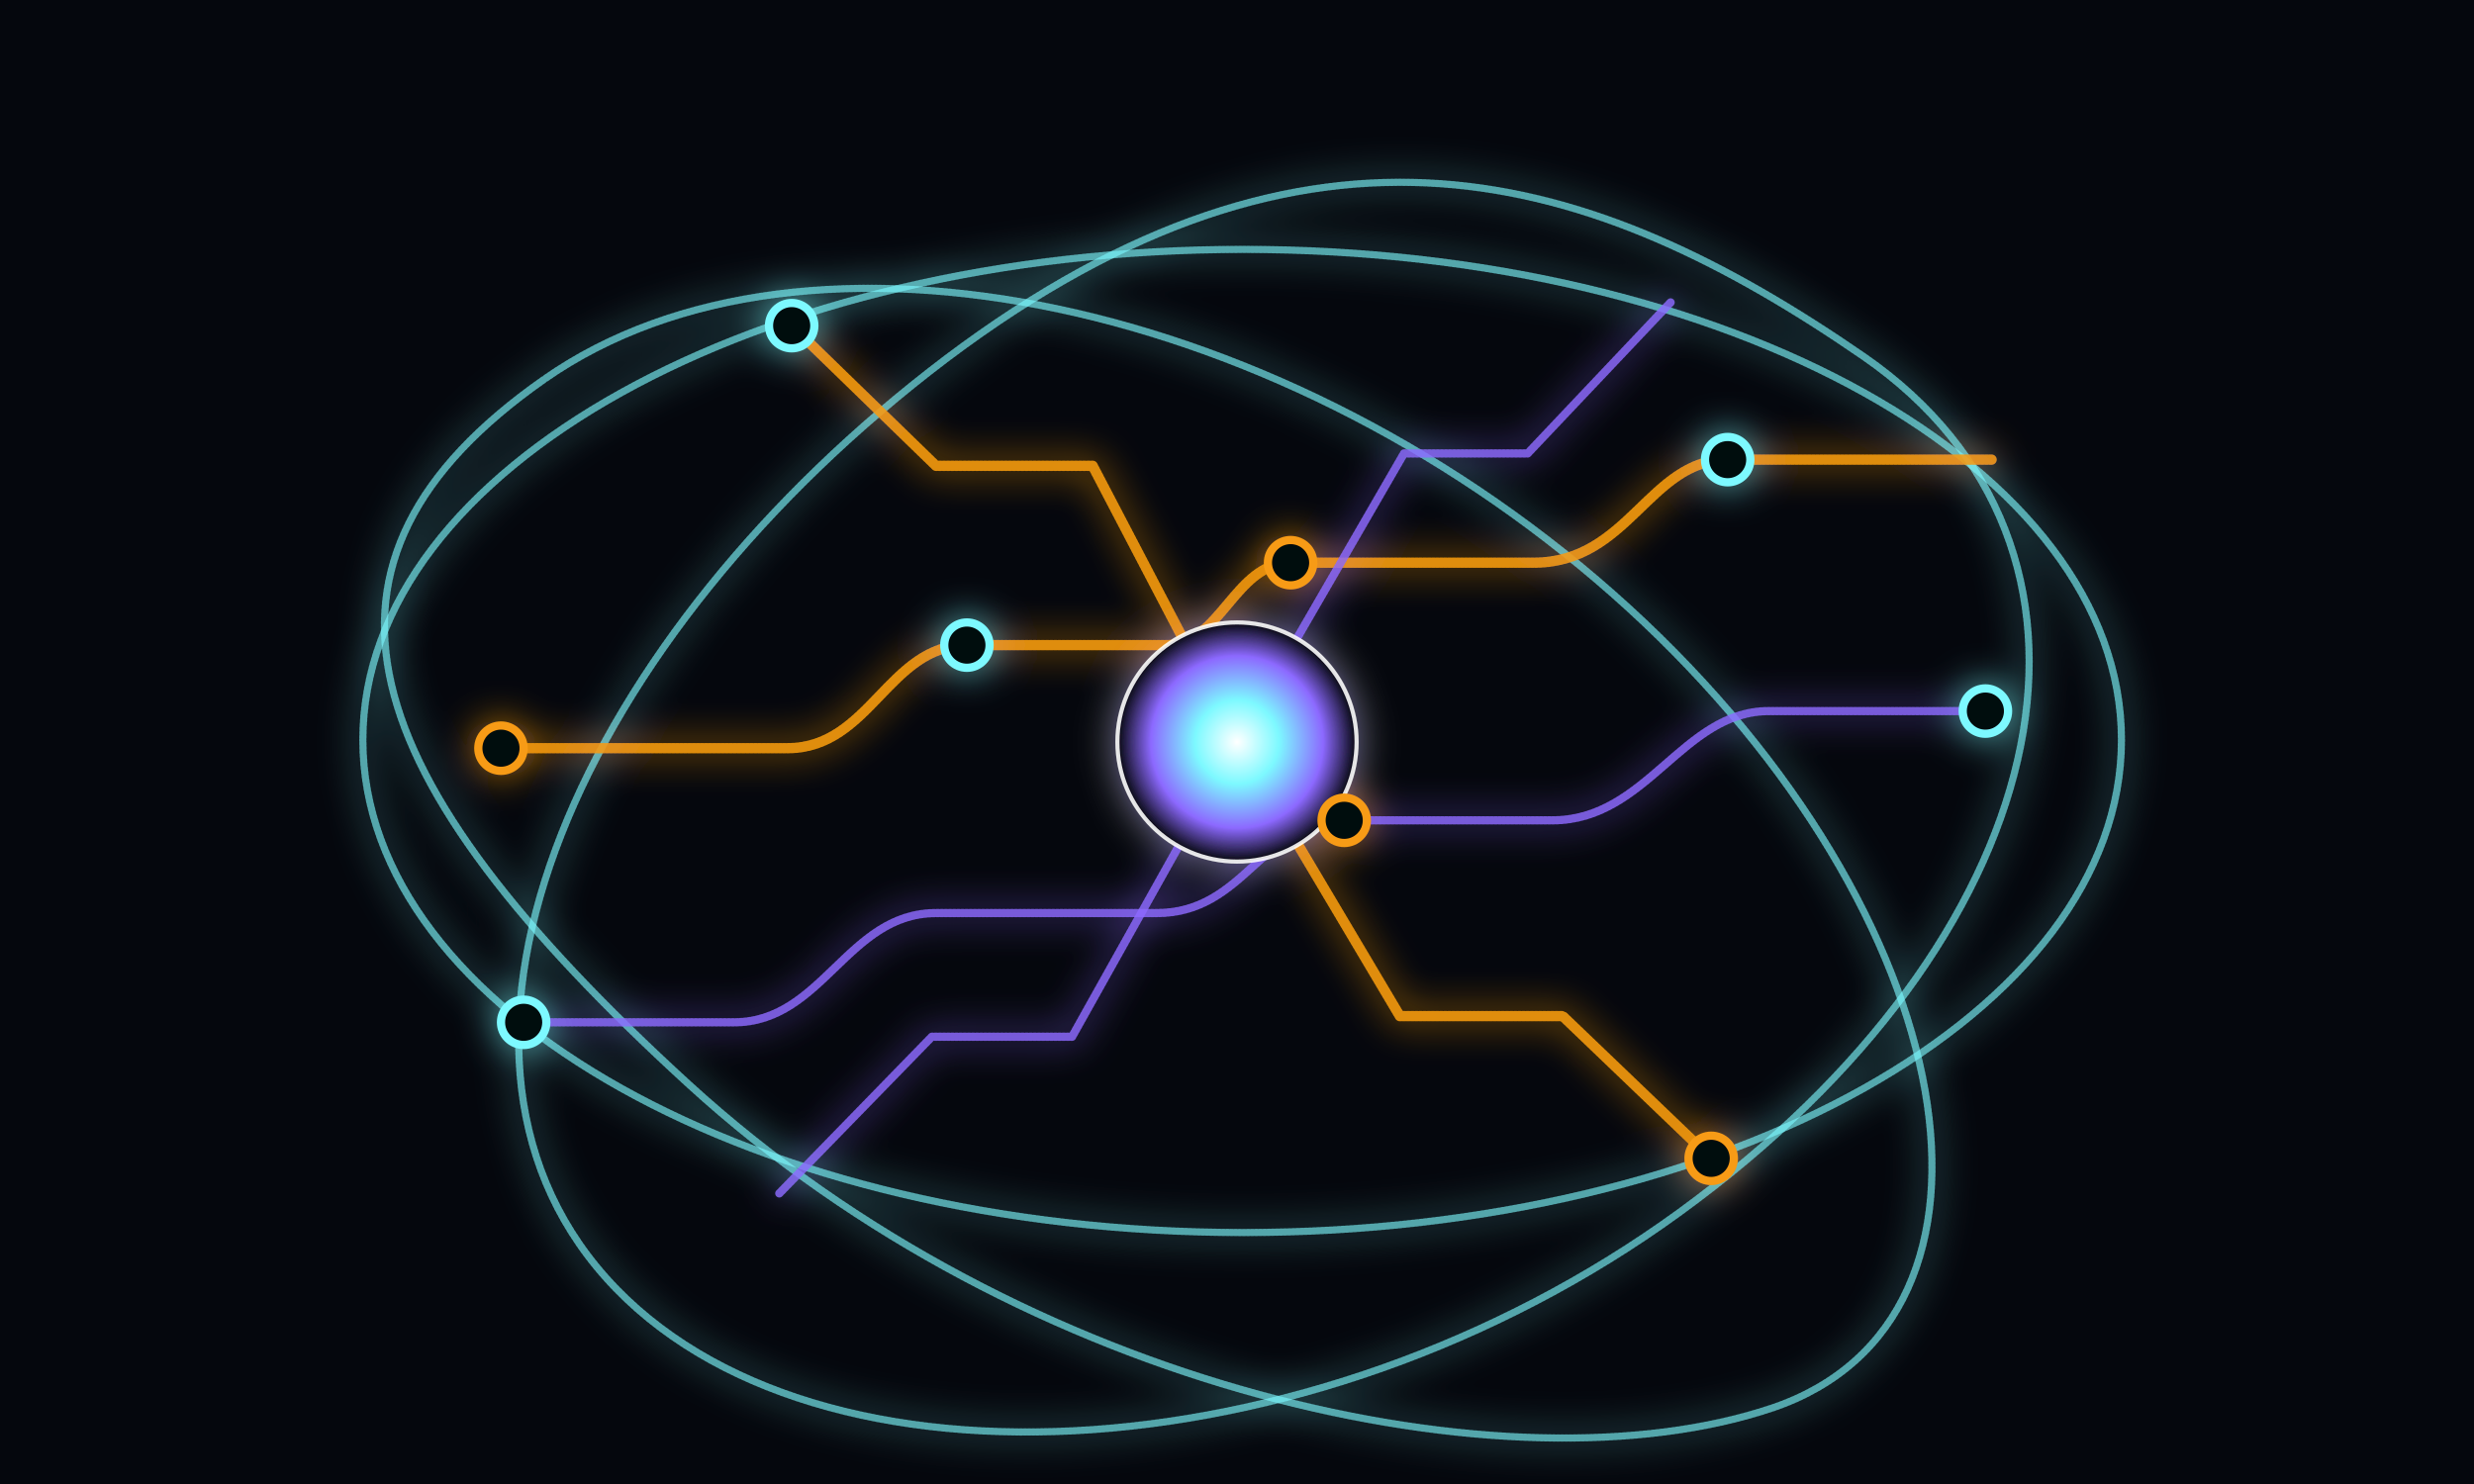
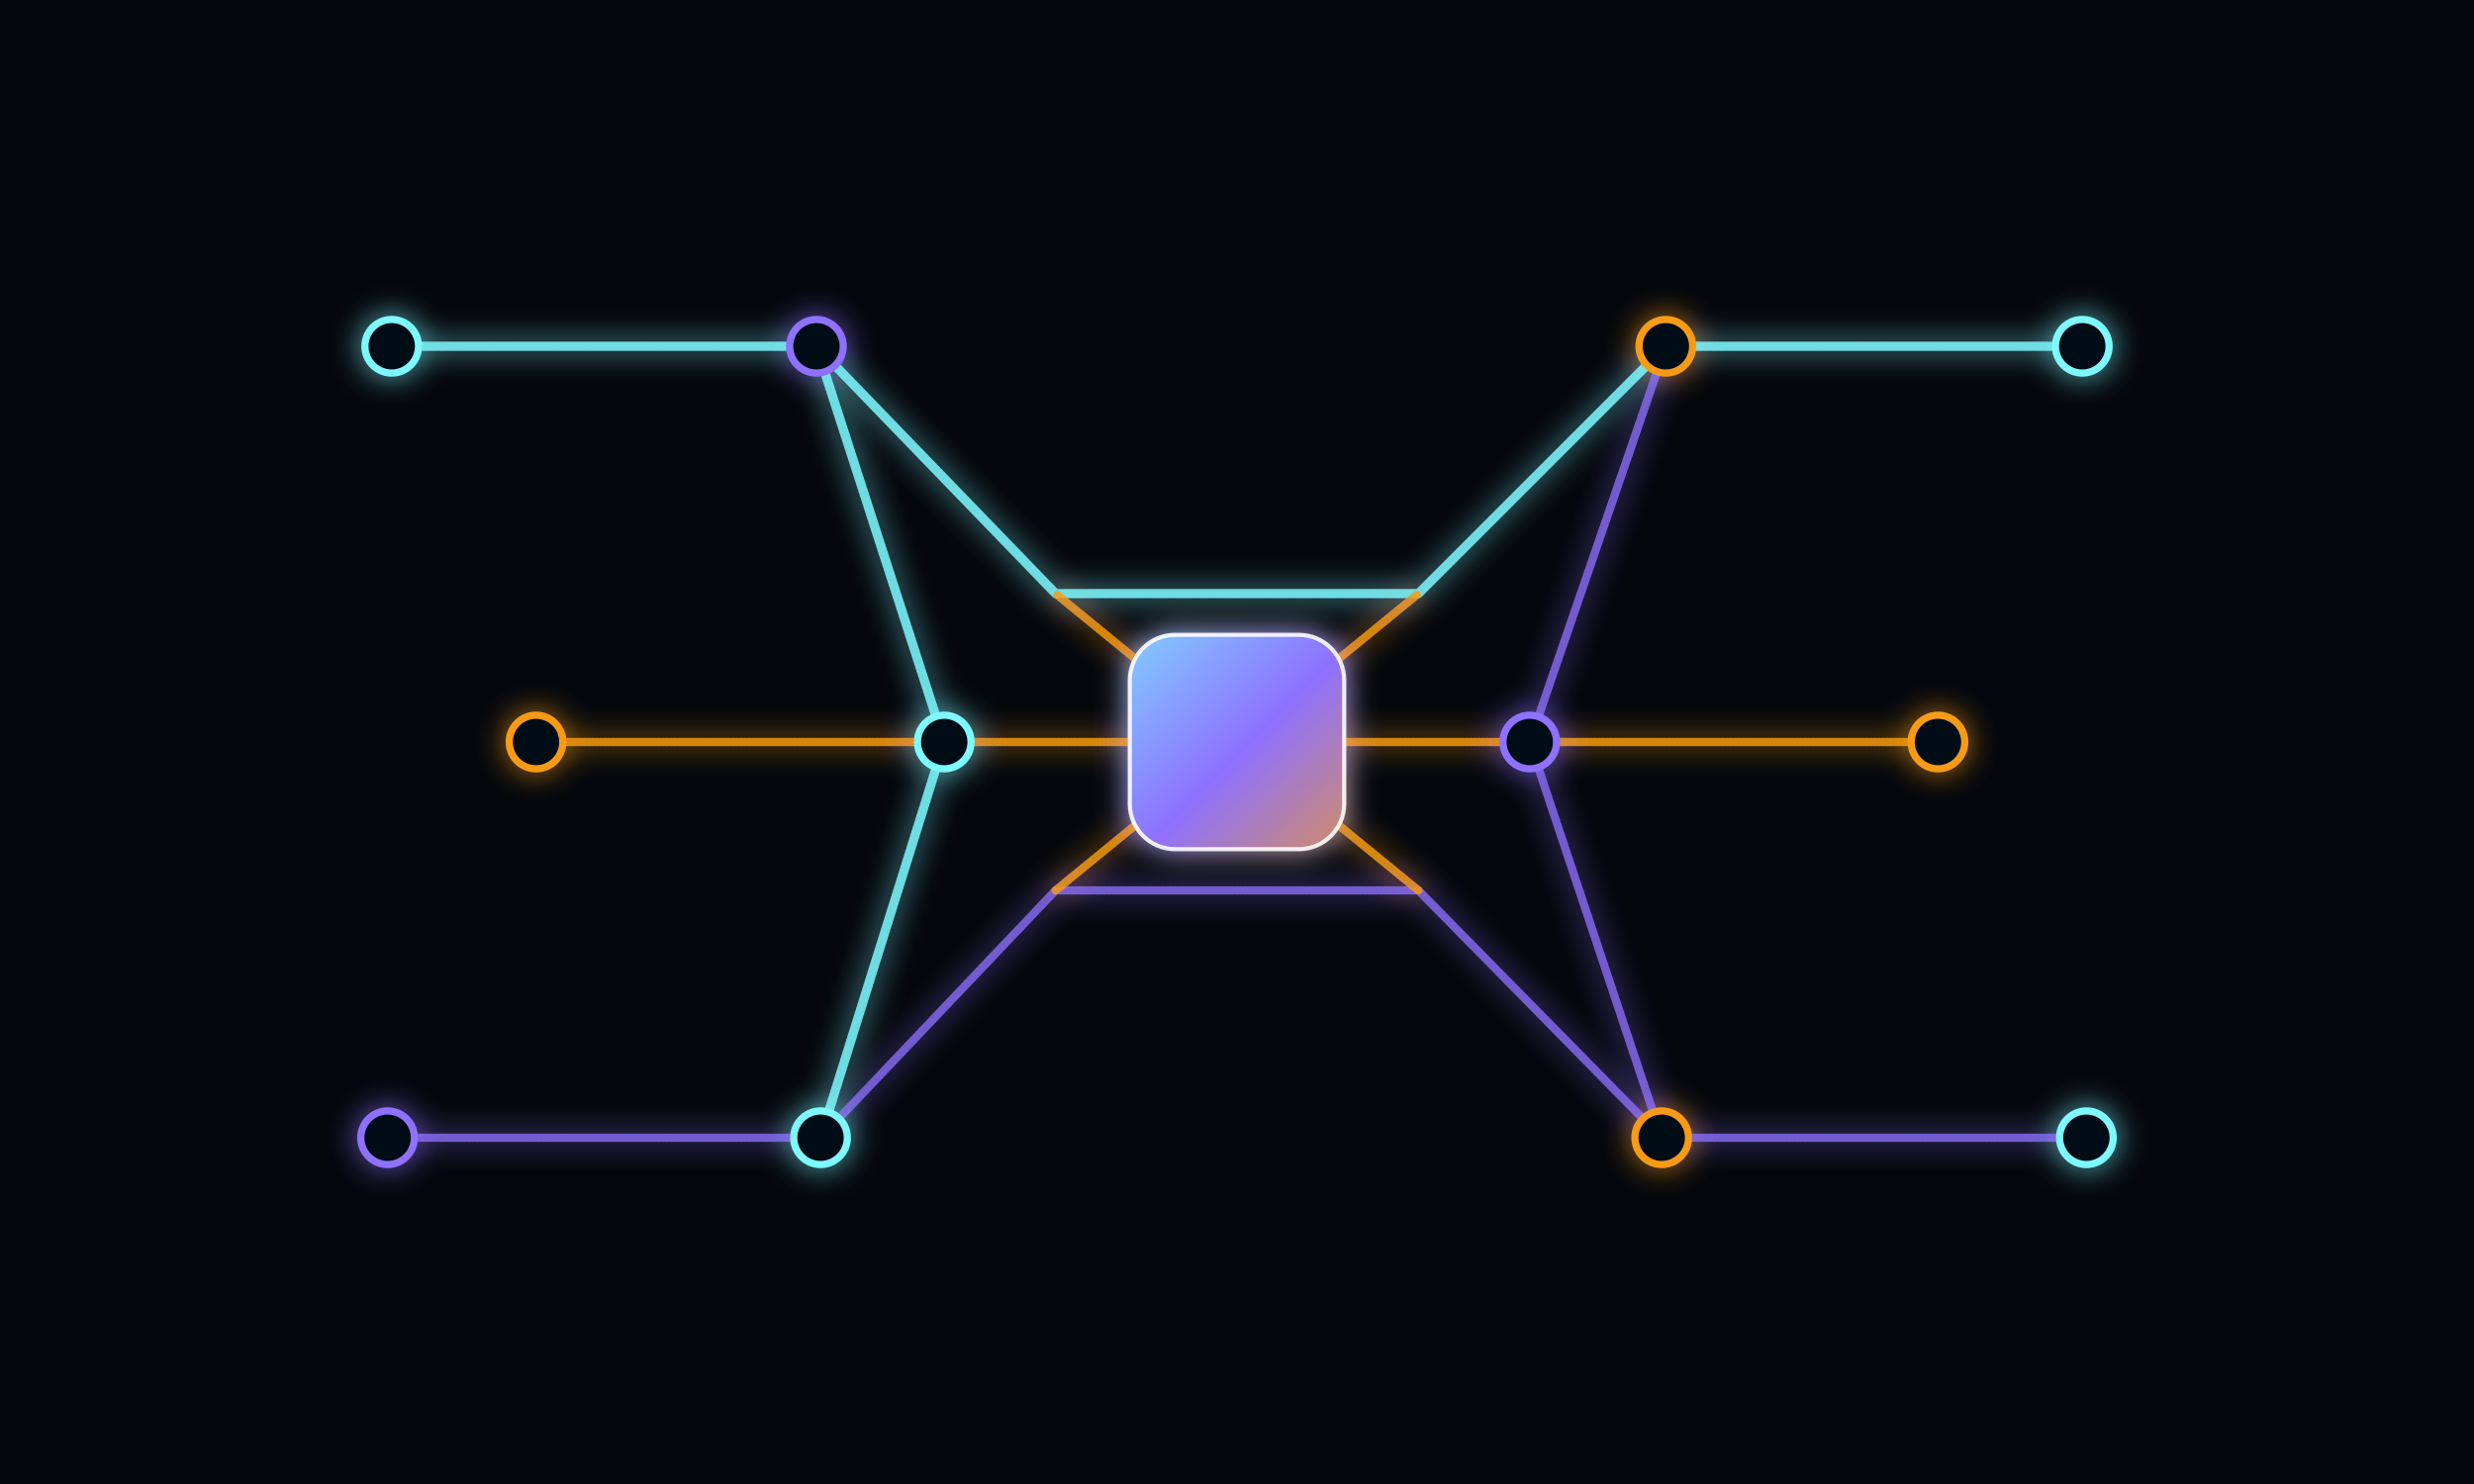
- <svg xmlns="http://www.w3.org/2000/svg" width="1200" height="720" viewBox="0 0 1200 720" role="img" aria-label="AI Innovator orbital systems mark">
+ <svg xmlns="http://www.w3.org/2000/svg" width="1200" height="720" viewBox="0 0 1200 720" role="img" aria-label="AI infrastructure lattice mark">
  <style>
    :root { color-scheme: dark; }
-     .orbit-ring,
-     .circuit-line {
+     .lattice-line {
      fill: none;
      stroke-linecap: round;
      stroke-linejoin: round;
      pathLength: 1;
      stroke-dasharray: 1;
      stroke-dashoffset: 1;
-       animation: draw-circuit 6.8s ease-in-out infinite alternate;
+       animation: lattice-draw 6.4s ease-in-out infinite alternate;
    }
-     .orbit-ring {
-       stroke: rgba(125, 249, 255, 0.62);
+     .lattice-line.cyan { stroke: rgba(125, 249, 255, 0.84); stroke-width: 4.5; }
+     .lattice-line.violet { stroke: rgba(142, 113, 255, 0.76); stroke-width: 4; animation-delay: 0.22s; }
+     .lattice-line.gold { stroke: rgba(247, 155, 18, 0.82); stroke-width: 4; animation-delay: 0.38s; }
+     .neural-node {
+       fill: #060915;
+       stroke: #7df9ff;
      stroke-width: 3.5;
-       transform-origin: 600px 360px;
-       animation: draw-circuit 6.8s ease-in-out infinite alternate, orbit-pulse 5.4s ease-in-out infinite;
+       transform-origin: center;
+       animation: node-scan 3.2s ease-in-out infinite;
    }
-     .circuit-line {
-       stroke: rgba(247, 155, 18, 0.88);
-       stroke-width: 5;
+     .neural-node.gold { stroke: #f79b12; animation-delay: .35s; }
+     .neural-node.violet { stroke: #8e71ff; animation-delay: .7s; }
+     .inference-core {
+       fill: url(#coreGradient);
+       stroke: rgba(255,255,255,.88);
+       stroke-width: 2;
+       animation: core-glow 4s ease-in-out infinite;
    }
-     .circuit-line.secondary {
-       stroke: rgba(140, 105, 255, 0.82);
-       stroke-width: 4;
-       animation-delay: 0.28s;
+     @keyframes lattice-draw {
+       0% { stroke-dashoffset: 1; opacity: 0.1; }
+       18% { opacity: 1; }
+       64%, 100% { stroke-dashoffset: 0; opacity: 1; }
    }
-     .neural-node {
-       fill: #05070d;
-       stroke: #7df9ff;
-       stroke-width: 4;
-       transform-origin: center;
-       animation: node-breathe 3.4s ease-in-out infinite;
+     @keyframes node-scan {
+       0%, 100% { opacity: .55; transform: scale(.92); }
+       50% { opacity: 1; transform: scale(1.18); }
    }
-     .neural-node.hot {
-       stroke: #f79b12;
-       animation-delay: 0.42s;
-     }
-     .core {
-       fill: url(#coreGlow);
-       stroke: rgba(255, 255, 255, 0.88);
-       stroke-width: 2;
-     }
-     @keyframes draw-circuit {
-       0% { stroke-dashoffset: 1; opacity: 0.08; }
-       16% { opacity: 1; }
-       58%, 100% { stroke-dashoffset: 0; opacity: 1; }
-     }
-     @keyframes orbit-pulse {
-       0%, 100% { opacity: 0.38; transform: rotate(0deg) scale(0.985); }
-       50% { opacity: 0.88; transform: rotate(2deg) scale(1.015); }
-     }
-     @keyframes node-breathe {
-       0%, 100% { r: 10; opacity: 0.68; }
-       50% { r: 14; opacity: 1; }
+     @keyframes core-glow {
+       0%, 100% { opacity: .82; }
+       50% { opacity: 1; }
    }
    @media (prefers-reduced-motion: reduce) {
-       .orbit-ring,
-       .circuit-line,
-       .neural-node {
+       .lattice-line,
+       .neural-node,
+       .inference-core {
        animation: none;
        stroke-dashoffset: 0;
      }
    }
  </style>
  <defs>
-     <radialGradient id="coreGlow" cx="50%" cy="50%" r="50%">
-       <stop offset="0%" stop-color="#ffffff" />
-       <stop offset="35%" stop-color="#7df9ff" />
-       <stop offset="72%" stop-color="#8c69ff" />
-       <stop offset="100%" stop-color="#05070d" />
-     </radialGradient>
-     <filter id="softGlow" x="-40%" y="-40%" width="180%" height="180%">
-       <feGaussianBlur stdDeviation="9" result="blur" />
+     <linearGradient id="coreGradient" x1="520" y1="280" x2="680" y2="440" gradientUnits="userSpaceOnUse">
+       <stop offset="0" stop-color="#7df9ff" />
+       <stop offset="0.52" stop-color="#8e71ff" />
+       <stop offset="1" stop-color="#f79b12" />
+     </linearGradient>
+     <filter id="glow" x="-35%" y="-35%" width="170%" height="170%">
+       <feGaussianBlur stdDeviation="7" result="blur" />
      <feMerge>
        <feMergeNode in="blur" />
        <feMergeNode in="SourceGraphic" />
      </feMerge>
    </filter>
  </defs>
  <rect width="1200" height="720" fill="#05070d" />
-   <g filter="url(#softGlow)">
-     <path class="orbit-ring" pathLength="1" d="M176 359 C176 227 368 121 603 121 C838 121 1029 227 1029 359 C1029 491 838 598 603 598 C368 598 176 491 176 359 Z" />
-     <path class="orbit-ring" pathLength="1" d="M264 184 C391 95 626 145 790 295 C954 445 986 640 860 683 C733 726 497 675 334 526 C170 376 137 273 264 184 Z" />
-     <path class="orbit-ring" pathLength="1" d="M904 173 C1037 265 1001 448 823 582 C646 716 395 733 294 620 C193 507 282 308 459 174 C637 40 772 82 904 173 Z" />
-     <path class="circuit-line" pathLength="1" d="M243 363 L382 363 C422 363 431 313 469 313 L566 313 C592 313 599 273 626 273 L744 273 C790 273 800 223 838 223 L966 223" />
-     <path class="circuit-line secondary" pathLength="1" d="M254 496 L356 496 C399 496 411 443 454 443 L561 443 C604 443 612 398 652 398 L753 398 C799 398 816 345 858 345 L963 345" />
-     <path class="circuit-line" pathLength="1" d="M384 158 L454 226 L530 226 L600 360 L679 493 L758 493 L830 562" />
-     <path class="circuit-line secondary" pathLength="1" d="M811 146 L741 220 L681 220 L600 360 L520 503 L452 503 L378 579" />
-     <circle class="core" cx="600" cy="360" r="58" />
-     <circle class="neural-node hot" cx="243" cy="363" r="11" />
-     <circle class="neural-node" cx="469" cy="313" r="11" />
-     <circle class="neural-node hot" cx="626" cy="273" r="11" />
-     <circle class="neural-node" cx="838" cy="223" r="11" />
-     <circle class="neural-node" cx="254" cy="496" r="11" />
-     <circle class="neural-node hot" cx="652" cy="398" r="11" />
-     <circle class="neural-node" cx="963" cy="345" r="11" />
-     <circle class="neural-node" cx="384" cy="158" r="11" />
-     <circle class="neural-node hot" cx="830" cy="562" r="11" />
+   <g filter="url(#glow)">
+     <path class="lattice-line cyan" pathLength="1" d="M190 168 H396 L512 288 H688 L808 168 H1010" />
+     <path class="lattice-line violet" pathLength="1" d="M188 552 H398 L512 432 H688 L806 552 H1012" />
+     <path class="lattice-line gold" pathLength="1" d="M260 360 H458 L548 360 H652 L742 360 H940" />
+     <path class="lattice-line cyan" pathLength="1" d="M396 168 L458 360 L398 552" />
+     <path class="lattice-line violet" pathLength="1" d="M808 168 L742 360 L806 552" />
+     <path class="lattice-line gold" pathLength="1" d="M512 288 L600 360 L512 432 M688 288 L600 360 L688 432" />
+     <rect class="inference-core" x="548" y="308" width="104" height="104" rx="22" />
+     <circle class="neural-node" cx="190" cy="168" r="13" />
+     <circle class="neural-node violet" cx="396" cy="168" r="13" />
+     <circle class="neural-node gold" cx="808" cy="168" r="13" />
+     <circle class="neural-node" cx="1010" cy="168" r="13" />
+     <circle class="neural-node gold" cx="260" cy="360" r="13" />
+     <circle class="neural-node" cx="458" cy="360" r="13" />
+     <circle class="neural-node violet" cx="742" cy="360" r="13" />
+     <circle class="neural-node gold" cx="940" cy="360" r="13" />
+     <circle class="neural-node violet" cx="188" cy="552" r="13" />
+     <circle class="neural-node" cx="398" cy="552" r="13" />
+     <circle class="neural-node gold" cx="806" cy="552" r="13" />
+     <circle class="neural-node" cx="1012" cy="552" r="13" />
  </g>
</svg>
